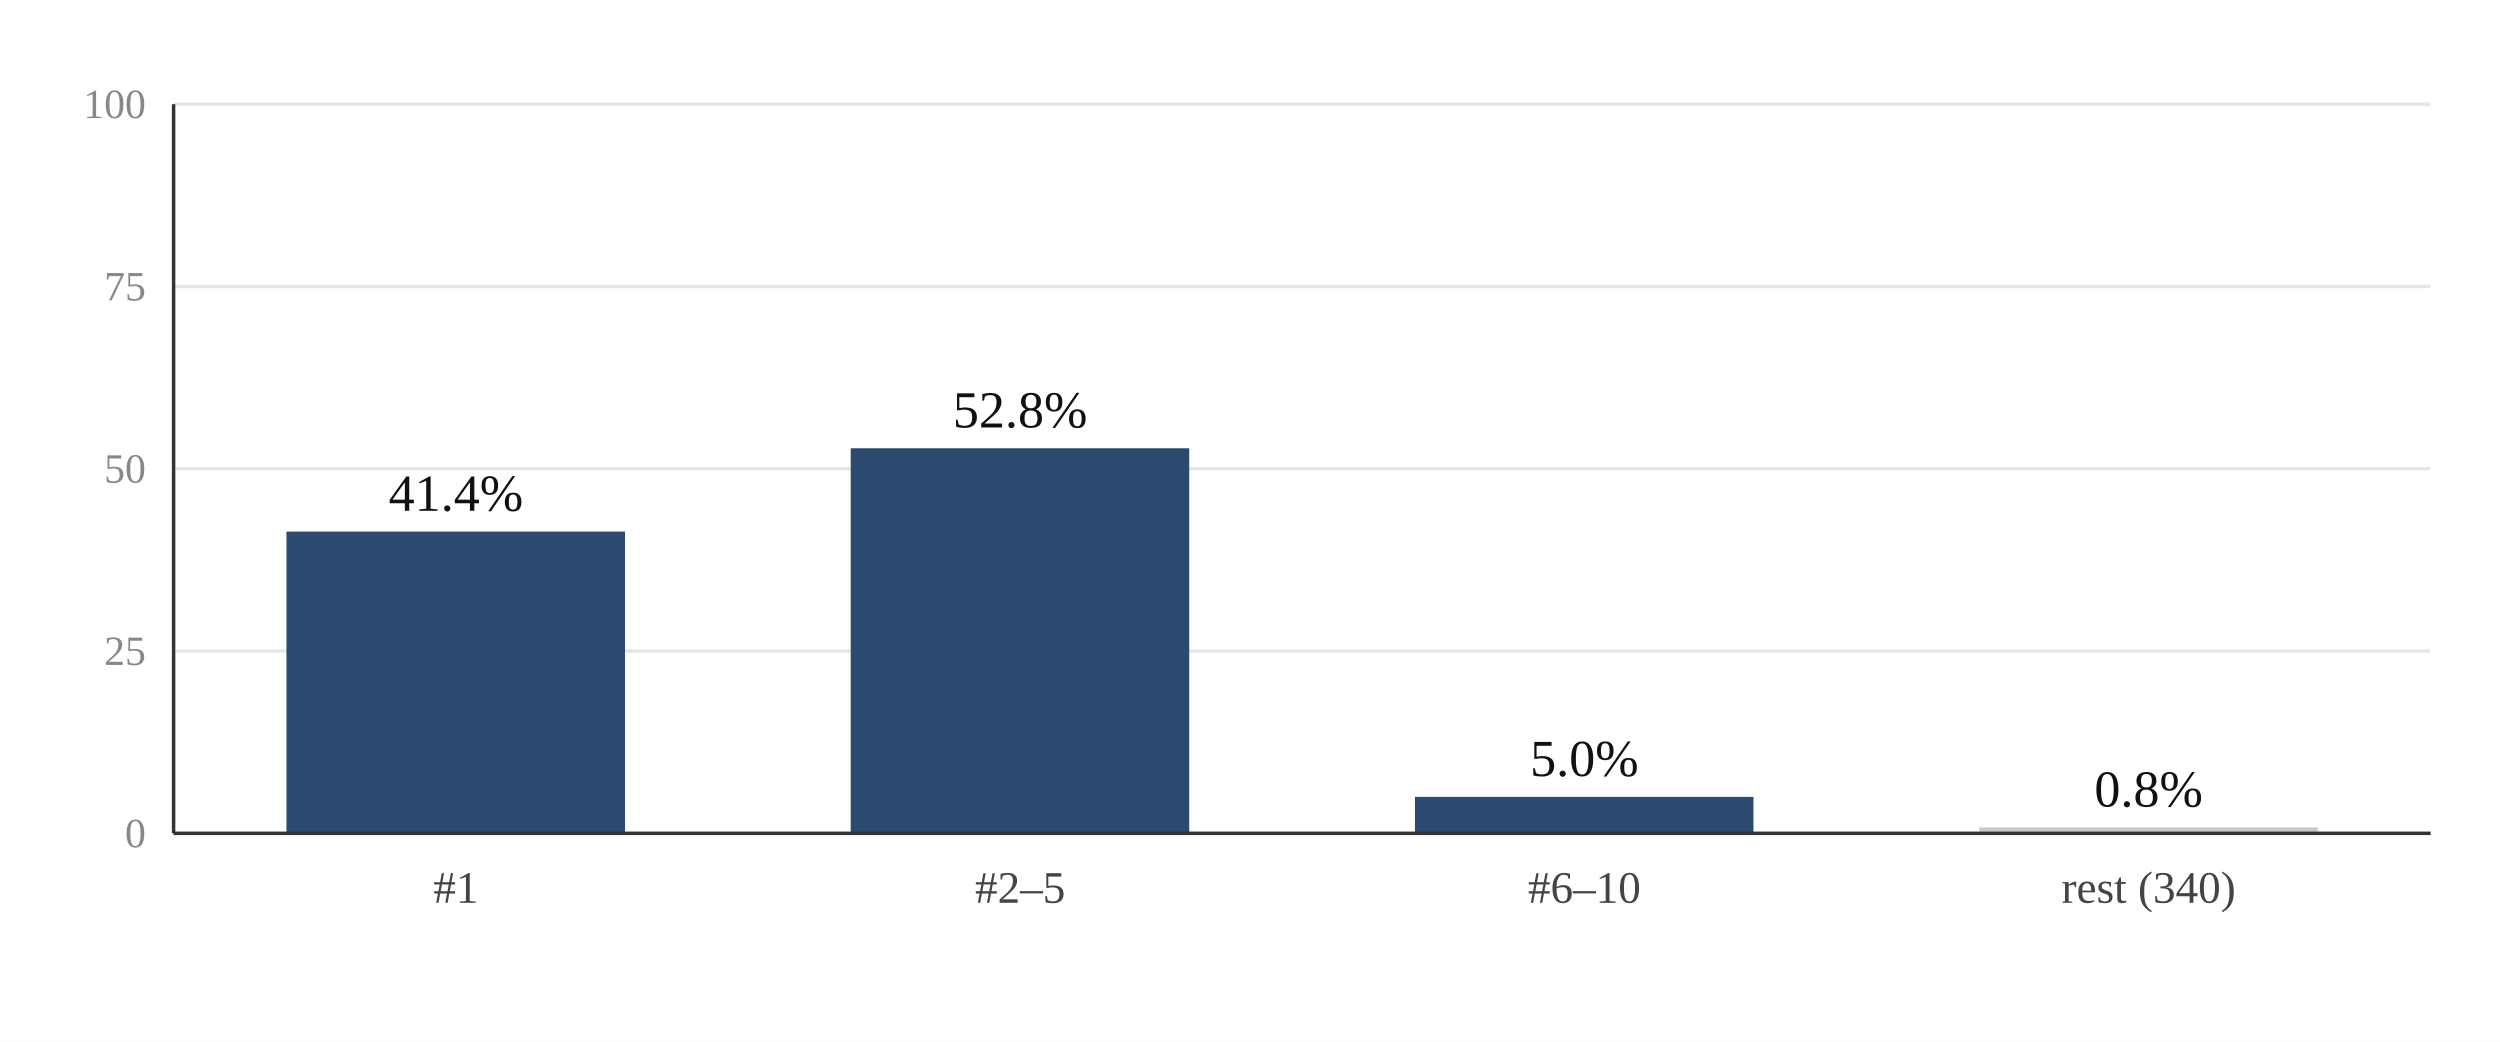
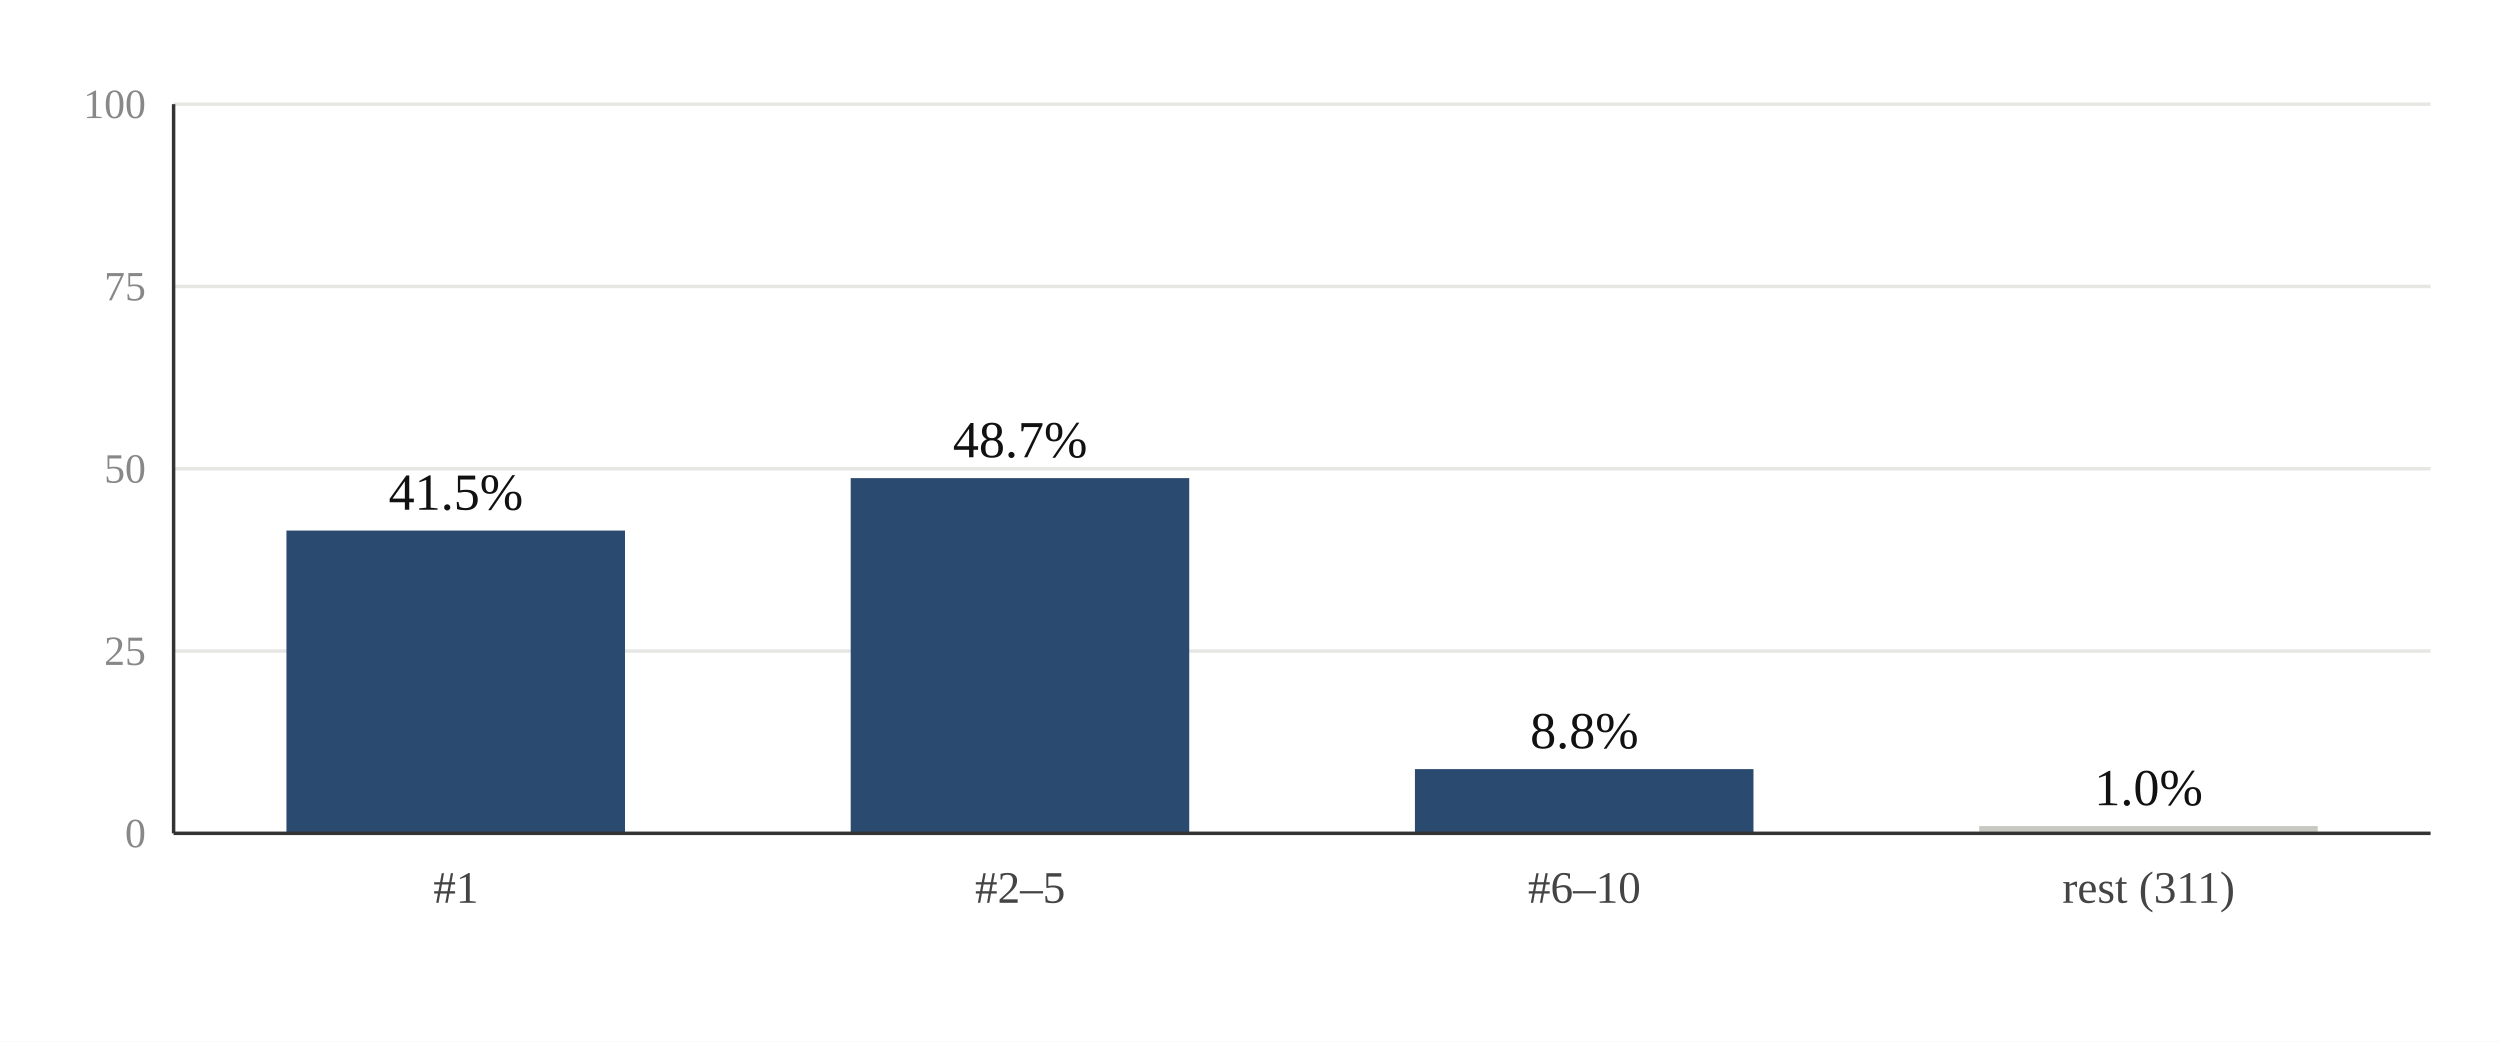
<svg xmlns="http://www.w3.org/2000/svg" viewBox="0 0 720 300" width="720" height="300" font-family="Georgia,'Times New Roman',serif">
  <rect width="720" height="300" fill="#ffffff" />
  <line x1="50" y1="240.0" x2="700" y2="240.0" stroke="#e6e6e3" />
  <text x="42" y="244.0" text-anchor="end" font-size="12" fill="#888">0</text>
  <line x1="50" y1="187.5" x2="700" y2="187.5" stroke="#e6e6e3" />
  <text x="42" y="191.5" text-anchor="end" font-size="12" fill="#888">25</text>
  <line x1="50" y1="135.0" x2="700" y2="135.0" stroke="#e6e6e3" />
  <text x="42" y="139.0" text-anchor="end" font-size="12" fill="#888">50</text>
  <line x1="50" y1="82.5" x2="700" y2="82.5" stroke="#e6e6e3" />
  <text x="42" y="86.5" text-anchor="end" font-size="12" fill="#888">75</text>
  <line x1="50" y1="30.0" x2="700" y2="30.0" stroke="#e6e6e3" />
  <text x="42" y="34.0" text-anchor="end" font-size="12" fill="#888">100</text>
-   <rect x="82.5" y="153.1" width="97.5" height="86.9" fill="#2b4a6f" />
-   <text x="131.3" y="147.1" text-anchor="middle" font-size="15" fill="#111">41.4%</text>
+   <rect x="82.5" y="152.8" width="97.5" height="87.2" fill="#2b4a6f" />
+   <text x="131.3" y="146.8" text-anchor="middle" font-size="15" fill="#111">41.5%</text>
  <text x="131.3" y="260.0" text-anchor="middle" font-size="13" fill="#444">#1</text>
-   <rect x="245.0" y="129.1" width="97.5" height="110.9" fill="#2b4a6f" />
-   <text x="293.8" y="123.1" text-anchor="middle" font-size="15" fill="#111">52.8%</text>
+   <rect x="245.0" y="137.7" width="97.5" height="102.3" fill="#2b4a6f" />
+   <text x="293.8" y="131.7" text-anchor="middle" font-size="15" fill="#111">48.7%</text>
  <text x="293.8" y="260.0" text-anchor="middle" font-size="13" fill="#444">#2–5</text>
-   <rect x="407.5" y="229.5" width="97.5" height="10.5" fill="#2b4a6f" />
-   <text x="456.3" y="223.5" text-anchor="middle" font-size="15" fill="#111">5.0%</text>
+   <rect x="407.5" y="221.5" width="97.5" height="18.5" fill="#2b4a6f" />
+   <text x="456.3" y="215.5" text-anchor="middle" font-size="15" fill="#111">8.8%</text>
  <text x="456.3" y="260.0" text-anchor="middle" font-size="13" fill="#444">#6–10</text>
-   <rect x="570.0" y="238.3" width="97.5" height="1.7" fill="#c9c9c4" />
-   <text x="618.8" y="232.3" text-anchor="middle" font-size="15" fill="#111">0.8%</text>
-   <text x="618.8" y="260.0" text-anchor="middle" font-size="13" fill="#444">rest (340)</text>
+   <rect x="570.0" y="237.9" width="97.5" height="2.1" fill="#c9c9c4" />
+   <text x="618.8" y="231.9" text-anchor="middle" font-size="15" fill="#111">1.0%</text>
+   <text x="618.8" y="260.0" text-anchor="middle" font-size="13" fill="#444">rest (311)</text>
  <line x1="50" y1="30" x2="50" y2="240" stroke="#333" />
  <line x1="50" y1="240" x2="700" y2="240" stroke="#333" />
</svg>
